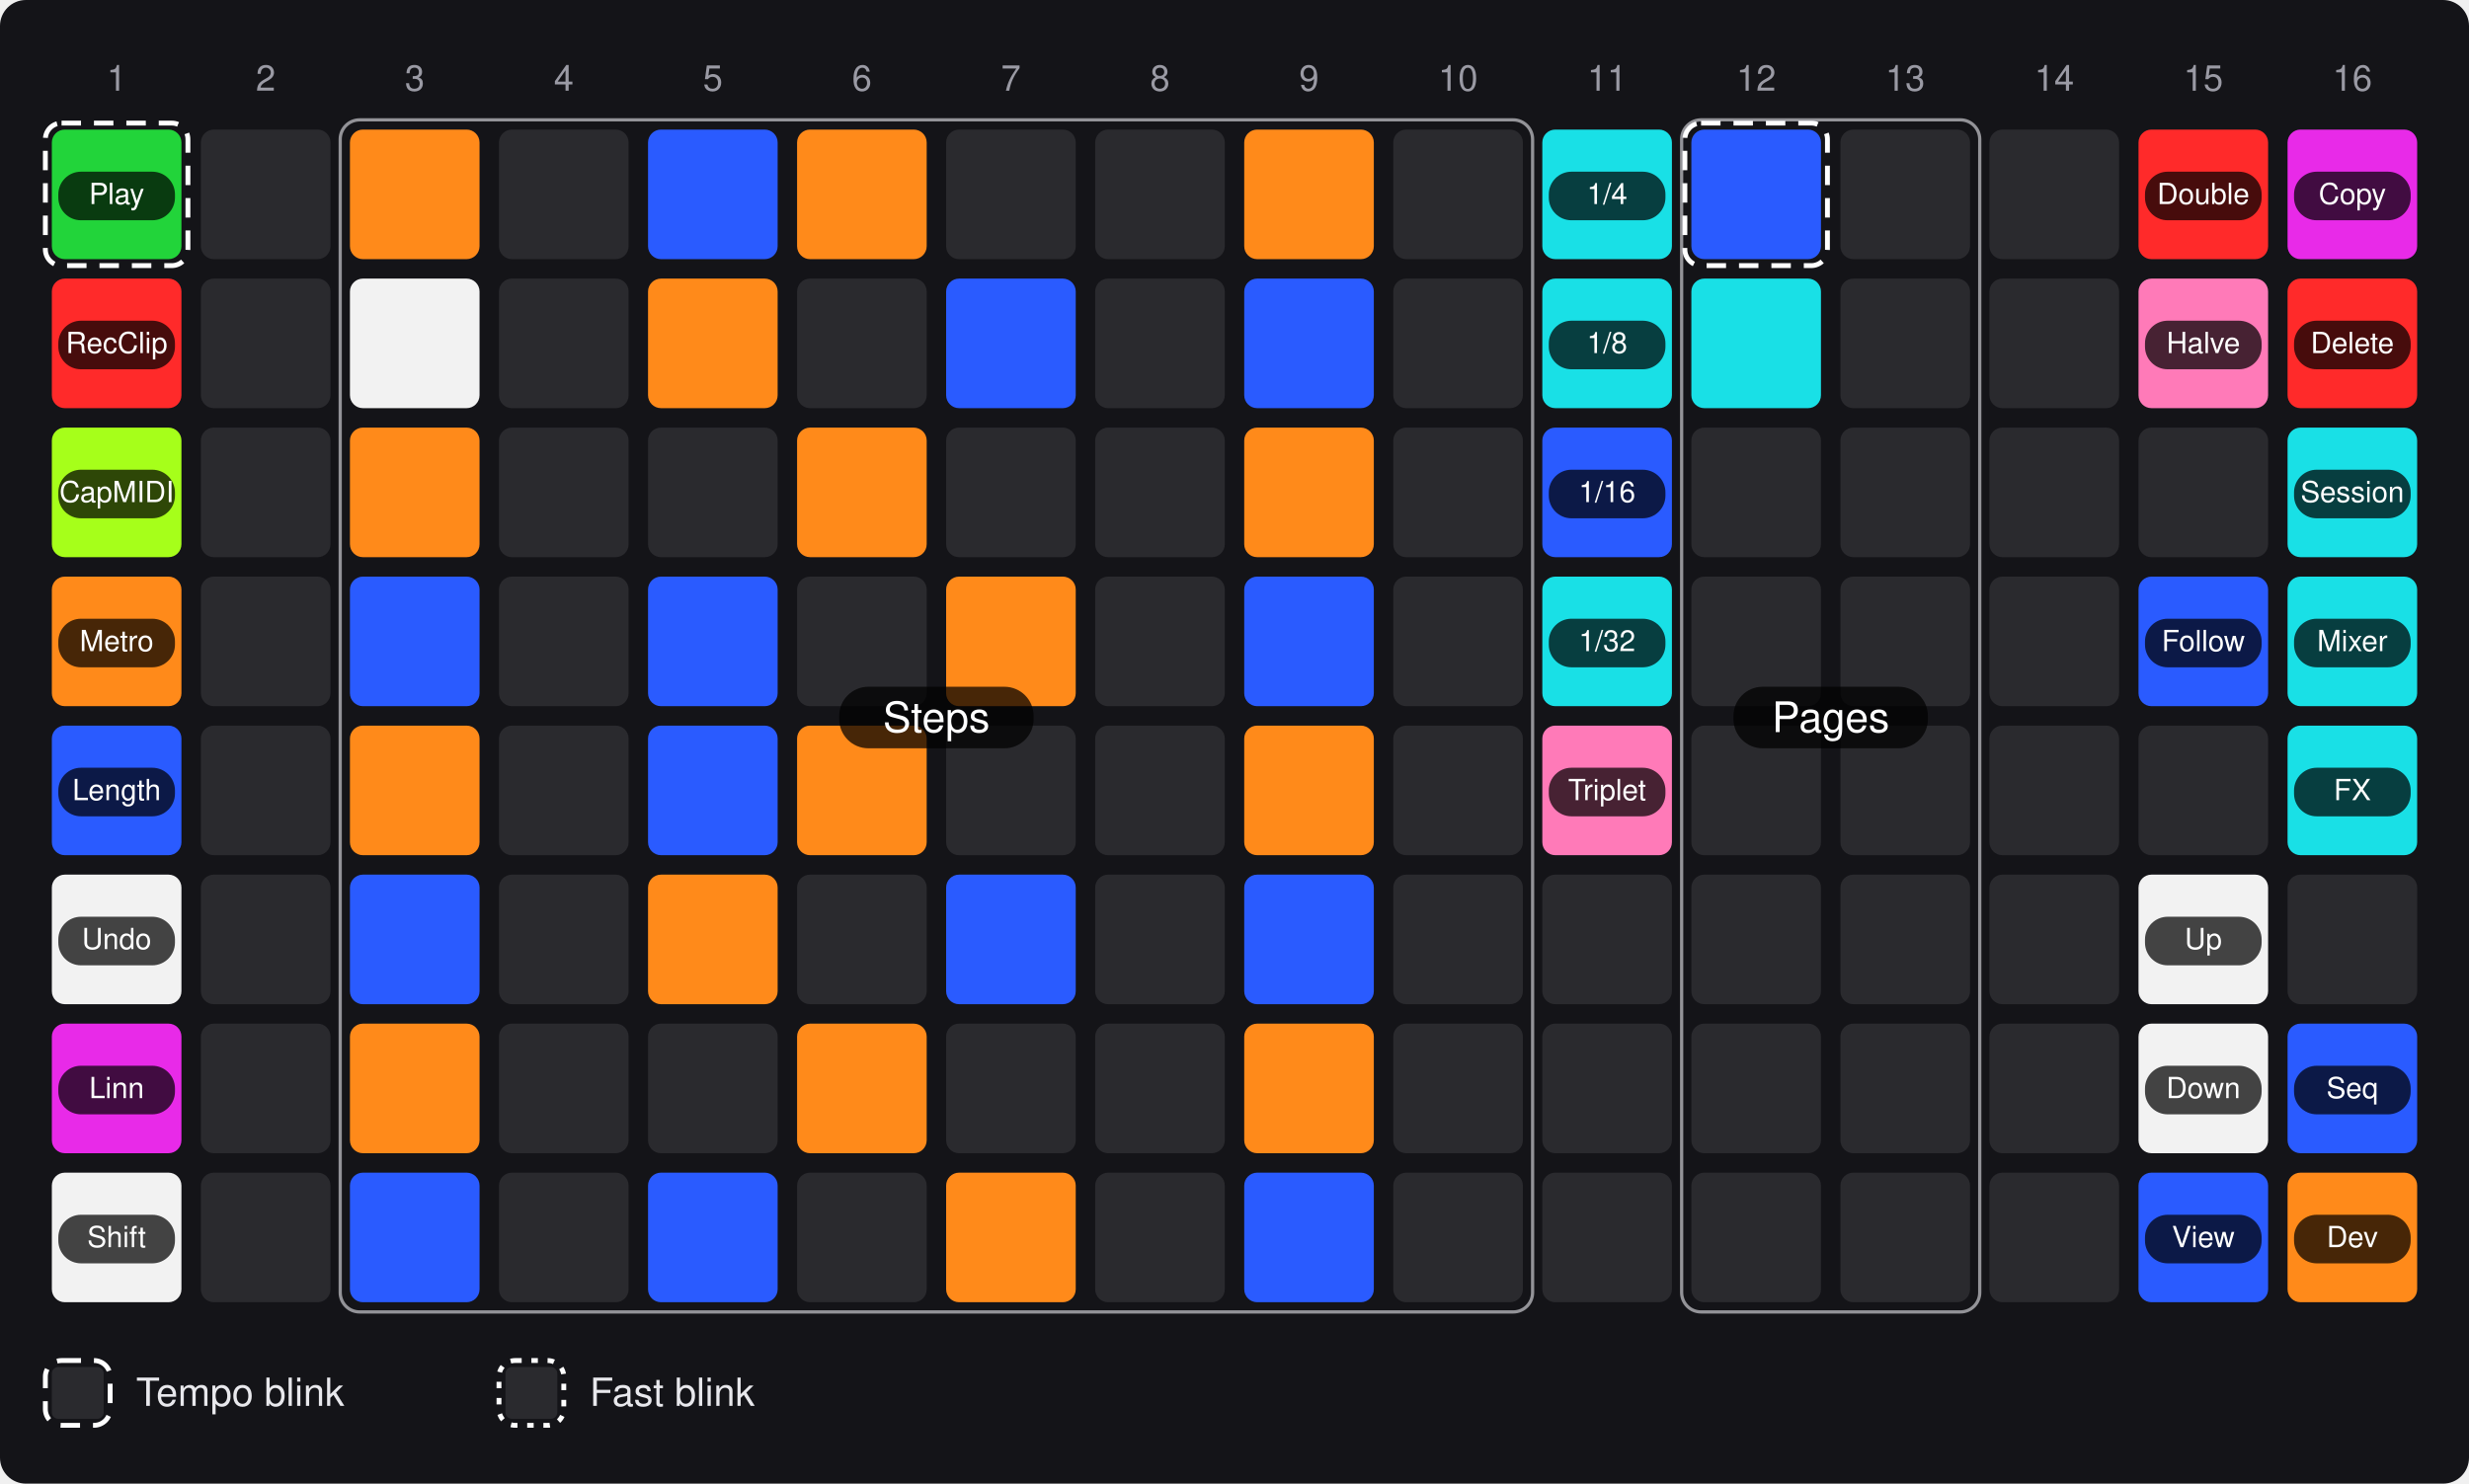
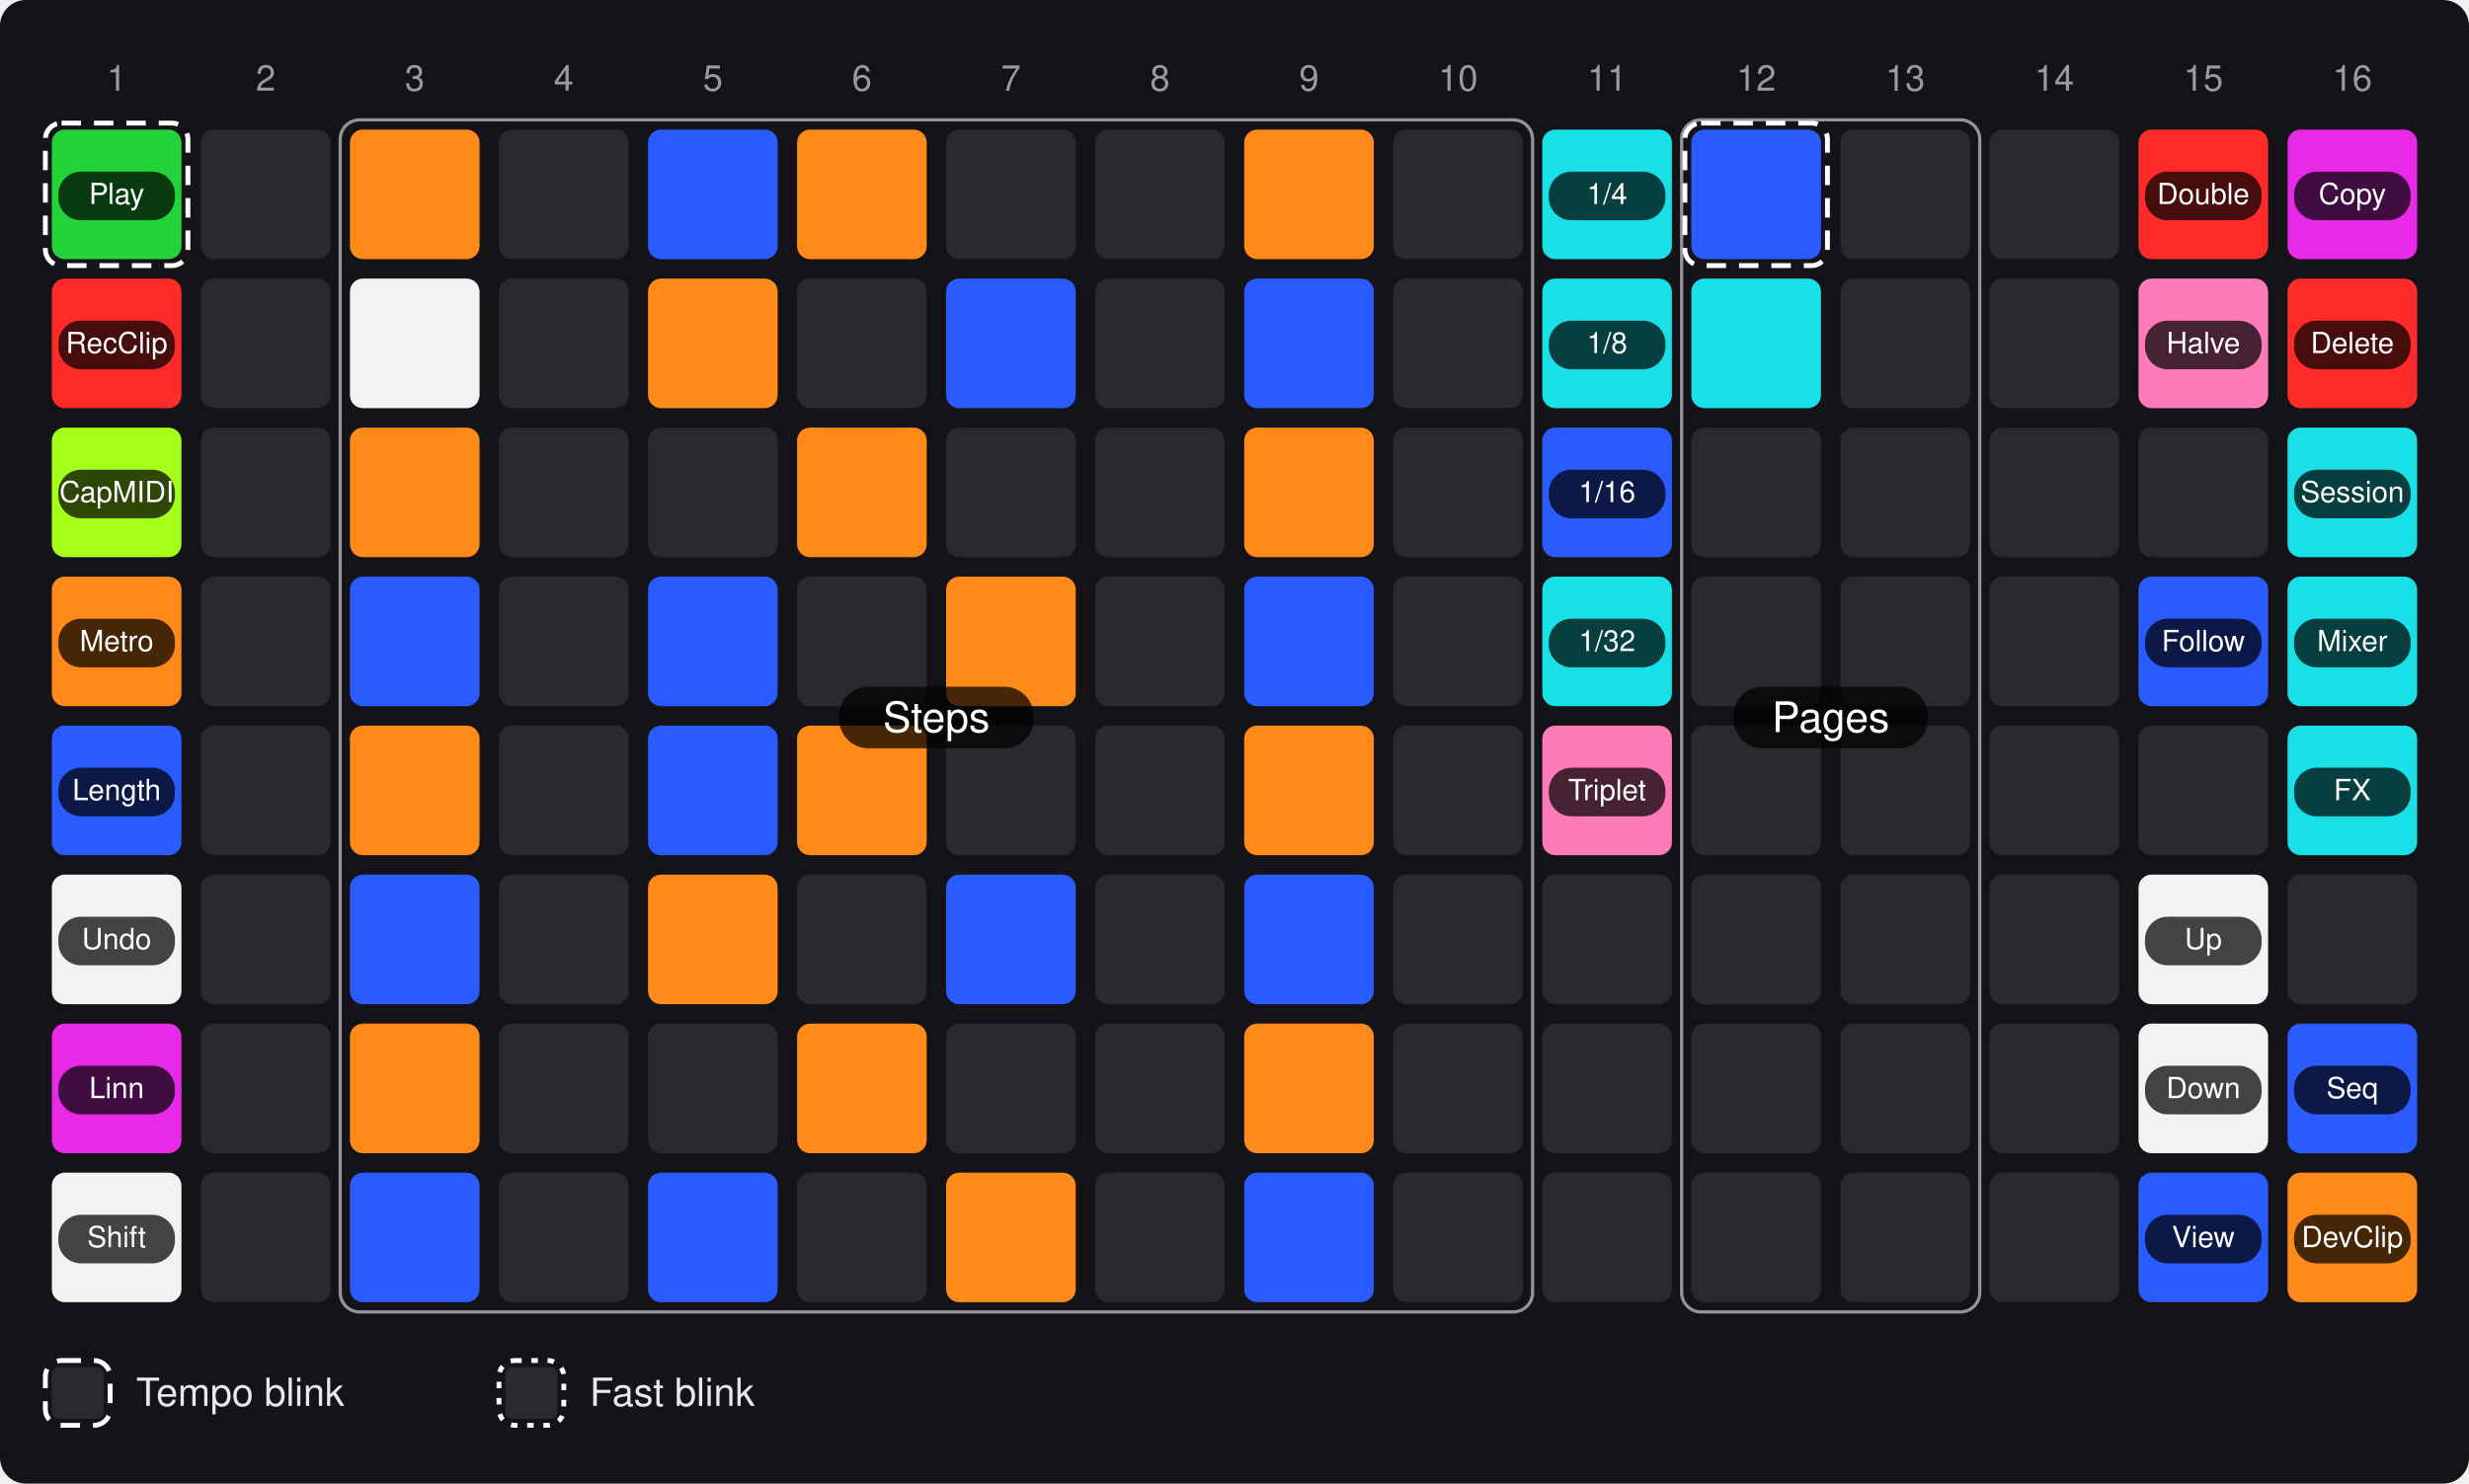
<svg xmlns="http://www.w3.org/2000/svg" width="762" height="458" viewBox="0 0 762 458" font-family="Helvetica, Arial, sans-serif">
  <rect x="0" y="0" width="762" height="458" rx="8" fill="#141418" />
  <text x="36" y="28" font-size="11" fill="#9a9aa4" text-anchor="middle">1</text>
  <text x="82" y="28" font-size="11" fill="#9a9aa4" text-anchor="middle">2</text>
  <text x="128" y="28" font-size="11" fill="#9a9aa4" text-anchor="middle">3</text>
  <text x="174" y="28" font-size="11" fill="#9a9aa4" text-anchor="middle">4</text>
  <text x="220" y="28" font-size="11" fill="#9a9aa4" text-anchor="middle">5</text>
  <text x="266" y="28" font-size="11" fill="#9a9aa4" text-anchor="middle">6</text>
  <text x="312" y="28" font-size="11" fill="#9a9aa4" text-anchor="middle">7</text>
  <text x="358" y="28" font-size="11" fill="#9a9aa4" text-anchor="middle">8</text>
  <text x="404" y="28" font-size="11" fill="#9a9aa4" text-anchor="middle">9</text>
  <text x="450" y="28" font-size="11" fill="#9a9aa4" text-anchor="middle">10</text>
  <text x="496" y="28" font-size="11" fill="#9a9aa4" text-anchor="middle">11</text>
  <text x="542" y="28" font-size="11" fill="#9a9aa4" text-anchor="middle">12</text>
  <text x="588" y="28" font-size="11" fill="#9a9aa4" text-anchor="middle">13</text>
  <text x="634" y="28" font-size="11" fill="#9a9aa4" text-anchor="middle">14</text>
  <text x="680" y="28" font-size="11" fill="#9a9aa4" text-anchor="middle">15</text>
  <text x="726" y="28" font-size="11" fill="#9a9aa4" text-anchor="middle">16</text>
  <rect x="16" y="40" width="40" height="40" rx="4" fill="#22d43a" />
  <rect x="14" y="38" width="44" height="44" rx="5" fill="none" stroke="#ffffff" stroke-width="1.5" stroke-dasharray="6 4" />
  <rect x="16" y="86" width="40" height="40" rx="4" fill="#ff2a2a" />
  <rect x="16" y="132" width="40" height="40" rx="4" fill="#a6ff1a" />
  <rect x="16" y="178" width="40" height="40" rx="4" fill="#ff8a1a" />
  <rect x="16" y="224" width="40" height="40" rx="4" fill="#2a5bff" />
  <rect x="16" y="270" width="40" height="40" rx="4" fill="#f2f2f2" />
  <rect x="16" y="316" width="40" height="40" rx="4" fill="#e82ae8" />
  <rect x="16" y="362" width="40" height="40" rx="4" fill="#f2f2f2" />
  <rect x="62" y="40" width="40" height="40" rx="4" fill="#2a2a2e" />
  <rect x="62" y="86" width="40" height="40" rx="4" fill="#2a2a2e" />
  <rect x="62" y="132" width="40" height="40" rx="4" fill="#2a2a2e" />
  <rect x="62" y="178" width="40" height="40" rx="4" fill="#2a2a2e" />
  <rect x="62" y="224" width="40" height="40" rx="4" fill="#2a2a2e" />
  <rect x="62" y="270" width="40" height="40" rx="4" fill="#2a2a2e" />
  <rect x="62" y="316" width="40" height="40" rx="4" fill="#2a2a2e" />
  <rect x="62" y="362" width="40" height="40" rx="4" fill="#2a2a2e" />
  <rect x="108" y="40" width="40" height="40" rx="4" fill="#ff8a1a" />
  <rect x="108" y="86" width="40" height="40" rx="4" fill="#f2f2f2" />
  <rect x="108" y="132" width="40" height="40" rx="4" fill="#ff8a1a" />
  <rect x="108" y="178" width="40" height="40" rx="4" fill="#2a5bff" />
  <rect x="108" y="224" width="40" height="40" rx="4" fill="#ff8a1a" />
  <rect x="108" y="270" width="40" height="40" rx="4" fill="#2a5bff" />
  <rect x="108" y="316" width="40" height="40" rx="4" fill="#ff8a1a" />
  <rect x="108" y="362" width="40" height="40" rx="4" fill="#2a5bff" />
  <rect x="154" y="40" width="40" height="40" rx="4" fill="#2a2a2e" />
  <rect x="154" y="86" width="40" height="40" rx="4" fill="#2a2a2e" />
  <rect x="154" y="132" width="40" height="40" rx="4" fill="#2a2a2e" />
  <rect x="154" y="178" width="40" height="40" rx="4" fill="#2a2a2e" />
  <rect x="154" y="224" width="40" height="40" rx="4" fill="#2a2a2e" />
  <rect x="154" y="270" width="40" height="40" rx="4" fill="#2a2a2e" />
  <rect x="154" y="316" width="40" height="40" rx="4" fill="#2a2a2e" />
  <rect x="154" y="362" width="40" height="40" rx="4" fill="#2a2a2e" />
  <rect x="200" y="40" width="40" height="40" rx="4" fill="#2a5bff" />
  <rect x="200" y="86" width="40" height="40" rx="4" fill="#ff8a1a" />
  <rect x="200" y="132" width="40" height="40" rx="4" fill="#2a2a2e" />
  <rect x="200" y="178" width="40" height="40" rx="4" fill="#2a5bff" />
  <rect x="200" y="224" width="40" height="40" rx="4" fill="#2a5bff" />
  <rect x="200" y="270" width="40" height="40" rx="4" fill="#ff8a1a" />
  <rect x="200" y="316" width="40" height="40" rx="4" fill="#2a2a2e" />
  <rect x="200" y="362" width="40" height="40" rx="4" fill="#2a5bff" />
  <rect x="246" y="40" width="40" height="40" rx="4" fill="#ff8a1a" />
  <rect x="246" y="86" width="40" height="40" rx="4" fill="#2a2a2e" />
  <rect x="246" y="132" width="40" height="40" rx="4" fill="#ff8a1a" />
  <rect x="246" y="178" width="40" height="40" rx="4" fill="#2a2a2e" />
  <rect x="246" y="224" width="40" height="40" rx="4" fill="#ff8a1a" />
  <rect x="246" y="270" width="40" height="40" rx="4" fill="#2a2a2e" />
  <rect x="246" y="316" width="40" height="40" rx="4" fill="#ff8a1a" />
  <rect x="246" y="362" width="40" height="40" rx="4" fill="#2a2a2e" />
  <rect x="292" y="40" width="40" height="40" rx="4" fill="#2a2a2e" />
  <rect x="292" y="86" width="40" height="40" rx="4" fill="#2a5bff" />
  <rect x="292" y="132" width="40" height="40" rx="4" fill="#2a2a2e" />
  <rect x="292" y="178" width="40" height="40" rx="4" fill="#ff8a1a" />
  <rect x="292" y="224" width="40" height="40" rx="4" fill="#2a2a2e" />
  <rect x="292" y="270" width="40" height="40" rx="4" fill="#2a5bff" />
  <rect x="292" y="316" width="40" height="40" rx="4" fill="#2a2a2e" />
  <rect x="292" y="362" width="40" height="40" rx="4" fill="#ff8a1a" />
  <rect x="338" y="40" width="40" height="40" rx="4" fill="#2a2a2e" />
  <rect x="338" y="86" width="40" height="40" rx="4" fill="#2a2a2e" />
  <rect x="338" y="132" width="40" height="40" rx="4" fill="#2a2a2e" />
  <rect x="338" y="178" width="40" height="40" rx="4" fill="#2a2a2e" />
  <rect x="338" y="224" width="40" height="40" rx="4" fill="#2a2a2e" />
  <rect x="338" y="270" width="40" height="40" rx="4" fill="#2a2a2e" />
  <rect x="338" y="316" width="40" height="40" rx="4" fill="#2a2a2e" />
  <rect x="338" y="362" width="40" height="40" rx="4" fill="#2a2a2e" />
  <rect x="384" y="40" width="40" height="40" rx="4" fill="#ff8a1a" />
  <rect x="384" y="86" width="40" height="40" rx="4" fill="#2a5bff" />
  <rect x="384" y="132" width="40" height="40" rx="4" fill="#ff8a1a" />
  <rect x="384" y="178" width="40" height="40" rx="4" fill="#2a5bff" />
  <rect x="384" y="224" width="40" height="40" rx="4" fill="#ff8a1a" />
  <rect x="384" y="270" width="40" height="40" rx="4" fill="#2a5bff" />
  <rect x="384" y="316" width="40" height="40" rx="4" fill="#ff8a1a" />
  <rect x="384" y="362" width="40" height="40" rx="4" fill="#2a5bff" />
  <rect x="430" y="40" width="40" height="40" rx="4" fill="#2a2a2e" />
  <rect x="430" y="86" width="40" height="40" rx="4" fill="#2a2a2e" />
  <rect x="430" y="132" width="40" height="40" rx="4" fill="#2a2a2e" />
  <rect x="430" y="178" width="40" height="40" rx="4" fill="#2a2a2e" />
  <rect x="430" y="224" width="40" height="40" rx="4" fill="#2a2a2e" />
  <rect x="430" y="270" width="40" height="40" rx="4" fill="#2a2a2e" />
  <rect x="430" y="316" width="40" height="40" rx="4" fill="#2a2a2e" />
  <rect x="430" y="362" width="40" height="40" rx="4" fill="#2a2a2e" />
  <rect x="476" y="40" width="40" height="40" rx="4" fill="#19e0e6" />
  <rect x="476" y="86" width="40" height="40" rx="4" fill="#19e0e6" />
  <rect x="476" y="132" width="40" height="40" rx="4" fill="#2a5bff" />
  <rect x="476" y="178" width="40" height="40" rx="4" fill="#19e0e6" />
  <rect x="476" y="224" width="40" height="40" rx="4" fill="#ff7ab8" />
  <rect x="476" y="270" width="40" height="40" rx="4" fill="#2a2a2e" />
  <rect x="476" y="316" width="40" height="40" rx="4" fill="#2a2a2e" />
  <rect x="476" y="362" width="40" height="40" rx="4" fill="#2a2a2e" />
  <rect x="522" y="40" width="40" height="40" rx="4" fill="#2a5bff" />
  <rect x="520" y="38" width="44" height="44" rx="5" fill="none" stroke="#ffffff" stroke-width="1.5" stroke-dasharray="6 4" />
  <rect x="522" y="86" width="40" height="40" rx="4" fill="#19e0e6" />
  <rect x="522" y="132" width="40" height="40" rx="4" fill="#2a2a2e" />
  <rect x="522" y="178" width="40" height="40" rx="4" fill="#2a2a2e" />
  <rect x="522" y="224" width="40" height="40" rx="4" fill="#2a2a2e" />
  <rect x="522" y="270" width="40" height="40" rx="4" fill="#2a2a2e" />
  <rect x="522" y="316" width="40" height="40" rx="4" fill="#2a2a2e" />
  <rect x="522" y="362" width="40" height="40" rx="4" fill="#2a2a2e" />
  <rect x="568" y="40" width="40" height="40" rx="4" fill="#2a2a2e" />
  <rect x="568" y="86" width="40" height="40" rx="4" fill="#2a2a2e" />
  <rect x="568" y="132" width="40" height="40" rx="4" fill="#2a2a2e" />
  <rect x="568" y="178" width="40" height="40" rx="4" fill="#2a2a2e" />
  <rect x="568" y="224" width="40" height="40" rx="4" fill="#2a2a2e" />
  <rect x="568" y="270" width="40" height="40" rx="4" fill="#2a2a2e" />
  <rect x="568" y="316" width="40" height="40" rx="4" fill="#2a2a2e" />
  <rect x="568" y="362" width="40" height="40" rx="4" fill="#2a2a2e" />
  <rect x="614" y="40" width="40" height="40" rx="4" fill="#2a2a2e" />
  <rect x="614" y="86" width="40" height="40" rx="4" fill="#2a2a2e" />
  <rect x="614" y="132" width="40" height="40" rx="4" fill="#2a2a2e" />
  <rect x="614" y="178" width="40" height="40" rx="4" fill="#2a2a2e" />
  <rect x="614" y="224" width="40" height="40" rx="4" fill="#2a2a2e" />
  <rect x="614" y="270" width="40" height="40" rx="4" fill="#2a2a2e" />
  <rect x="614" y="316" width="40" height="40" rx="4" fill="#2a2a2e" />
  <rect x="614" y="362" width="40" height="40" rx="4" fill="#2a2a2e" />
  <rect x="660" y="40" width="40" height="40" rx="4" fill="#ff2a2a" />
  <rect x="660" y="86" width="40" height="40" rx="4" fill="#ff7ab8" />
  <rect x="660" y="132" width="40" height="40" rx="4" fill="#2a2a2e" />
  <rect x="660" y="178" width="40" height="40" rx="4" fill="#2a5bff" />
  <rect x="660" y="224" width="40" height="40" rx="4" fill="#2a2a2e" />
  <rect x="660" y="270" width="40" height="40" rx="4" fill="#f2f2f2" />
  <rect x="660" y="316" width="40" height="40" rx="4" fill="#f2f2f2" />
  <rect x="660" y="362" width="40" height="40" rx="4" fill="#2a5bff" />
  <rect x="706" y="40" width="40" height="40" rx="4" fill="#e82ae8" />
  <rect x="706" y="86" width="40" height="40" rx="4" fill="#ff2a2a" />
  <rect x="706" y="132" width="40" height="40" rx="4" fill="#19e0e6" />
  <rect x="706" y="178" width="40" height="40" rx="4" fill="#19e0e6" />
  <rect x="706" y="224" width="40" height="40" rx="4" fill="#19e0e6" />
  <rect x="706" y="270" width="40" height="40" rx="4" fill="#2a2a2e" />
  <rect x="706" y="316" width="40" height="40" rx="4" fill="#2a5bff" />
  <rect x="706" y="362" width="40" height="40" rx="4" fill="#ff8a1a" />
  <rect x="18" y="53" width="36" height="15" rx="7" fill="#000000" fill-opacity="0.72" />
  <text x="36" y="63" font-size="9" fill="#ffffff" text-anchor="middle">Play</text>
  <rect x="18" y="99" width="36" height="15" rx="7" fill="#000000" fill-opacity="0.72" />
  <text x="36" y="109" font-size="9" fill="#ffffff" text-anchor="middle">RecClip</text>
  <rect x="18" y="145" width="36" height="15" rx="7" fill="#000000" fill-opacity="0.72" />
  <text x="36" y="155" font-size="9" fill="#ffffff" text-anchor="middle">CapMIDI</text>
  <rect x="18" y="191" width="36" height="15" rx="7" fill="#000000" fill-opacity="0.72" />
  <text x="36" y="201" font-size="9" fill="#ffffff" text-anchor="middle">Metro</text>
  <rect x="18" y="237" width="36" height="15" rx="7" fill="#000000" fill-opacity="0.72" />
  <text x="36" y="247" font-size="9" fill="#ffffff" text-anchor="middle">Length</text>
  <rect x="18" y="283" width="36" height="15" rx="7" fill="#000000" fill-opacity="0.72" />
  <text x="36" y="293" font-size="9" fill="#ffffff" text-anchor="middle">Undo</text>
  <rect x="18" y="329" width="36" height="15" rx="7" fill="#000000" fill-opacity="0.72" />
  <text x="36" y="339" font-size="9" fill="#ffffff" text-anchor="middle">Linn</text>
  <rect x="18" y="375" width="36" height="15" rx="7" fill="#000000" fill-opacity="0.72" />
  <text x="36" y="385" font-size="9" fill="#ffffff" text-anchor="middle">Shift</text>
  <rect x="478" y="53" width="36" height="15" rx="7" fill="#000000" fill-opacity="0.72" />
  <text x="496" y="63" font-size="9" fill="#ffffff" text-anchor="middle">1/4</text>
  <rect x="478" y="99" width="36" height="15" rx="7" fill="#000000" fill-opacity="0.72" />
  <text x="496" y="109" font-size="9" fill="#ffffff" text-anchor="middle">1/8</text>
  <rect x="478" y="145" width="36" height="15" rx="7" fill="#000000" fill-opacity="0.72" />
  <text x="496" y="155" font-size="9" fill="#ffffff" text-anchor="middle">1/16</text>
  <rect x="478" y="191" width="36" height="15" rx="7" fill="#000000" fill-opacity="0.72" />
  <text x="496" y="201" font-size="9" fill="#ffffff" text-anchor="middle">1/32</text>
  <rect x="478" y="237" width="36" height="15" rx="7" fill="#000000" fill-opacity="0.72" />
  <text x="496" y="247" font-size="9" fill="#ffffff" text-anchor="middle">Triplet</text>
  <rect x="662" y="53" width="36" height="15" rx="7" fill="#000000" fill-opacity="0.72" />
  <text x="680" y="63" font-size="9" fill="#ffffff" text-anchor="middle">Double</text>
  <rect x="662" y="99" width="36" height="15" rx="7" fill="#000000" fill-opacity="0.72" />
  <text x="680" y="109" font-size="9" fill="#ffffff" text-anchor="middle">Halve</text>
  <rect x="662" y="191" width="36" height="15" rx="7" fill="#000000" fill-opacity="0.72" />
  <text x="680" y="201" font-size="9" fill="#ffffff" text-anchor="middle">Follow</text>
  <rect x="662" y="283" width="36" height="15" rx="7" fill="#000000" fill-opacity="0.72" />
  <text x="680" y="293" font-size="9" fill="#ffffff" text-anchor="middle">Up</text>
  <rect x="662" y="329" width="36" height="15" rx="7" fill="#000000" fill-opacity="0.72" />
  <text x="680" y="339" font-size="9" fill="#ffffff" text-anchor="middle">Down</text>
  <rect x="662" y="375" width="36" height="15" rx="7" fill="#000000" fill-opacity="0.72" />
  <text x="680" y="385" font-size="9" fill="#ffffff" text-anchor="middle">View</text>
  <rect x="708" y="53" width="36" height="15" rx="7" fill="#000000" fill-opacity="0.72" />
  <text x="726" y="63" font-size="9" fill="#ffffff" text-anchor="middle">Copy</text>
  <rect x="708" y="99" width="36" height="15" rx="7" fill="#000000" fill-opacity="0.72" />
  <text x="726" y="109" font-size="9" fill="#ffffff" text-anchor="middle">Delete</text>
  <rect x="708" y="145" width="36" height="15" rx="7" fill="#000000" fill-opacity="0.72" />
  <text x="726" y="155" font-size="9" fill="#ffffff" text-anchor="middle">Session</text>
  <rect x="708" y="191" width="36" height="15" rx="7" fill="#000000" fill-opacity="0.72" />
  <text x="726" y="201" font-size="9" fill="#ffffff" text-anchor="middle">Mixer</text>
  <rect x="708" y="237" width="36" height="15" rx="7" fill="#000000" fill-opacity="0.72" />
  <text x="726" y="247" font-size="9" fill="#ffffff" text-anchor="middle">FX</text>
  <rect x="708" y="329" width="36" height="15" rx="7" fill="#000000" fill-opacity="0.72" />
  <text x="726" y="339" font-size="9" fill="#ffffff" text-anchor="middle">Seq</text>
  <rect x="708" y="375" width="36" height="15" rx="7" fill="#000000" fill-opacity="0.72" />
-   <text x="726" y="385" font-size="9" fill="#ffffff" text-anchor="middle">Dev</text>
+   <text x="726" y="385" font-size="9" fill="#ffffff" text-anchor="middle">DevClip</text>
  <rect x="105" y="37" width="368" height="368" rx="6" fill="none" stroke="#e8e8ec" stroke-width="1" stroke-opacity="0.6" />
  <rect x="259" y="212" width="60" height="19" rx="9" fill="#000000" fill-opacity="0.72" />
  <text x="289" y="226" font-size="13" fill="#ffffff" text-anchor="middle">Steps</text>
  <rect x="519" y="37" width="92" height="368" rx="6" fill="none" stroke="#e8e8ec" stroke-width="1" stroke-opacity="0.6" />
  <rect x="535" y="212" width="60" height="19" rx="9" fill="#000000" fill-opacity="0.72" />
  <text x="565" y="226" font-size="13" fill="#ffffff" text-anchor="middle">Pages</text>
  <rect x="16" y="422" width="16" height="16" rx="2" fill="#2a2a2e" />
  <rect x="14" y="420" width="20" height="20" rx="5" fill="none" stroke="#ffffff" stroke-width="1.5" stroke-dasharray="6 4" />
  <text x="42" y="434" font-size="12" fill="#e8e8ec">Tempo blink</text>
  <rect x="156" y="422" width="16" height="16" rx="2" fill="#2a2a2e" />
  <rect x="154" y="420" width="20" height="20" rx="5" fill="none" stroke="#ffffff" stroke-width="1.5" stroke-dasharray="2 3" />
  <text x="182" y="434" font-size="12" fill="#e8e8ec">Fast blink</text>
</svg>
